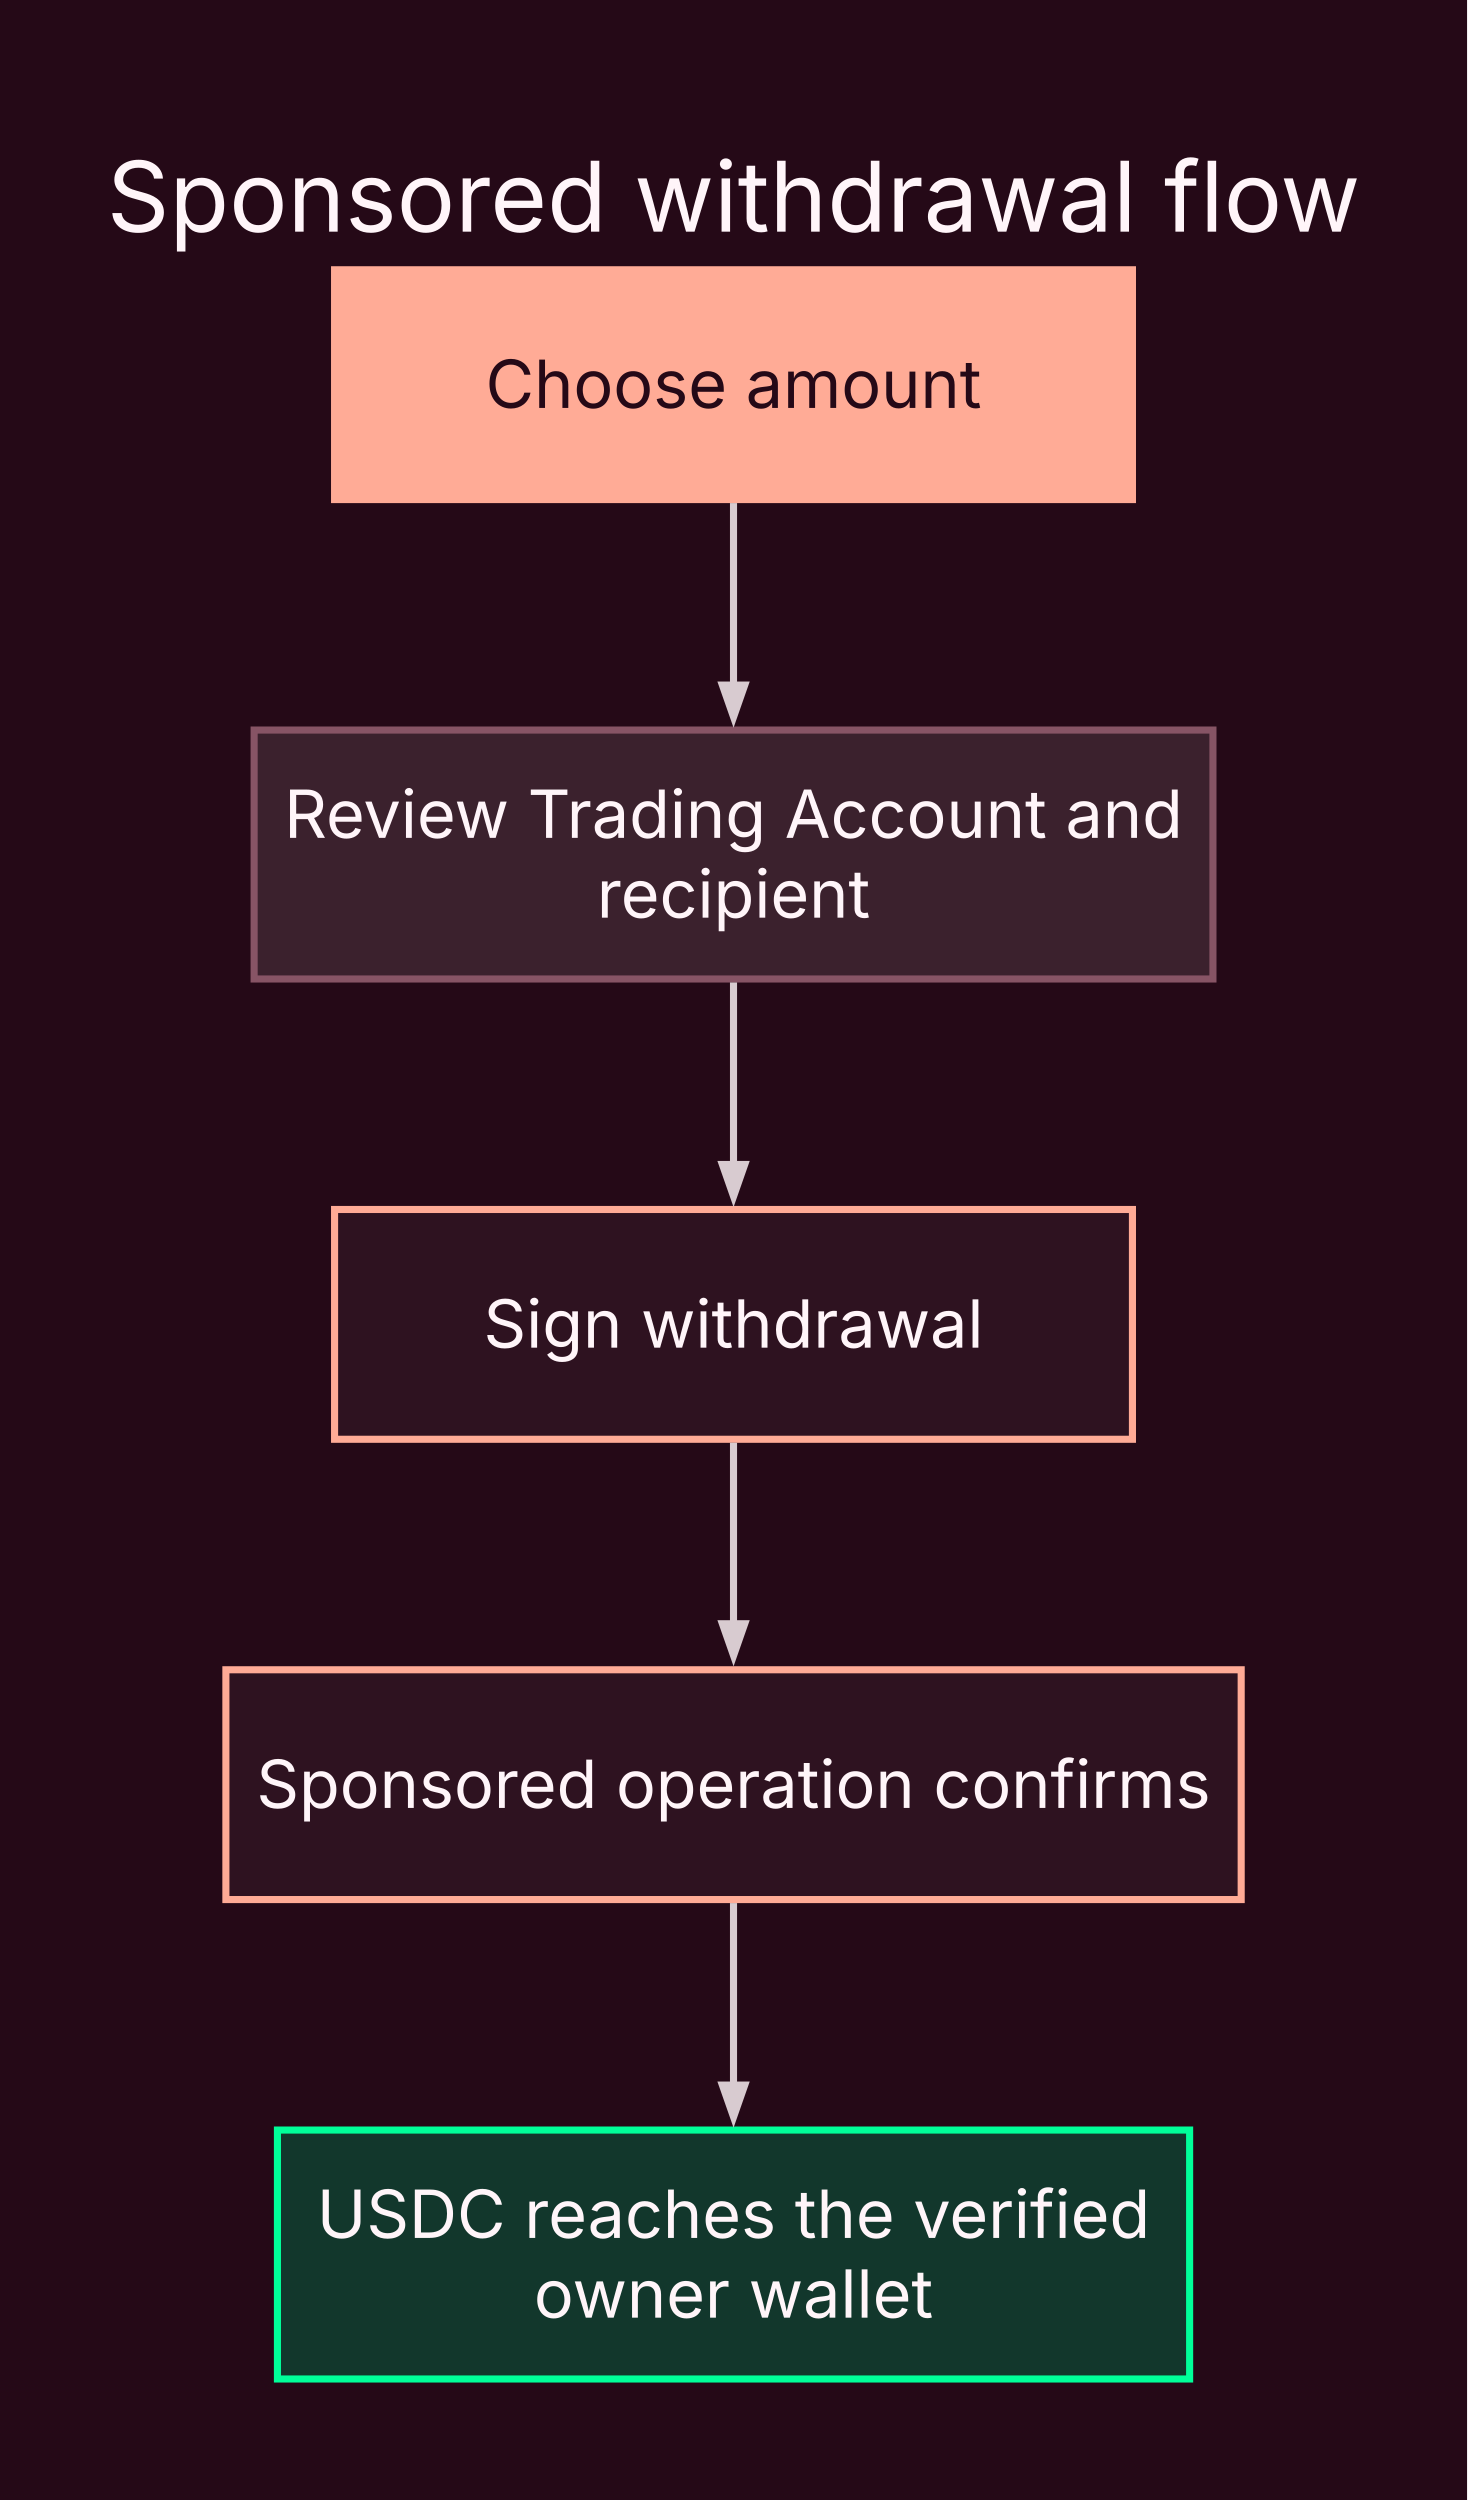
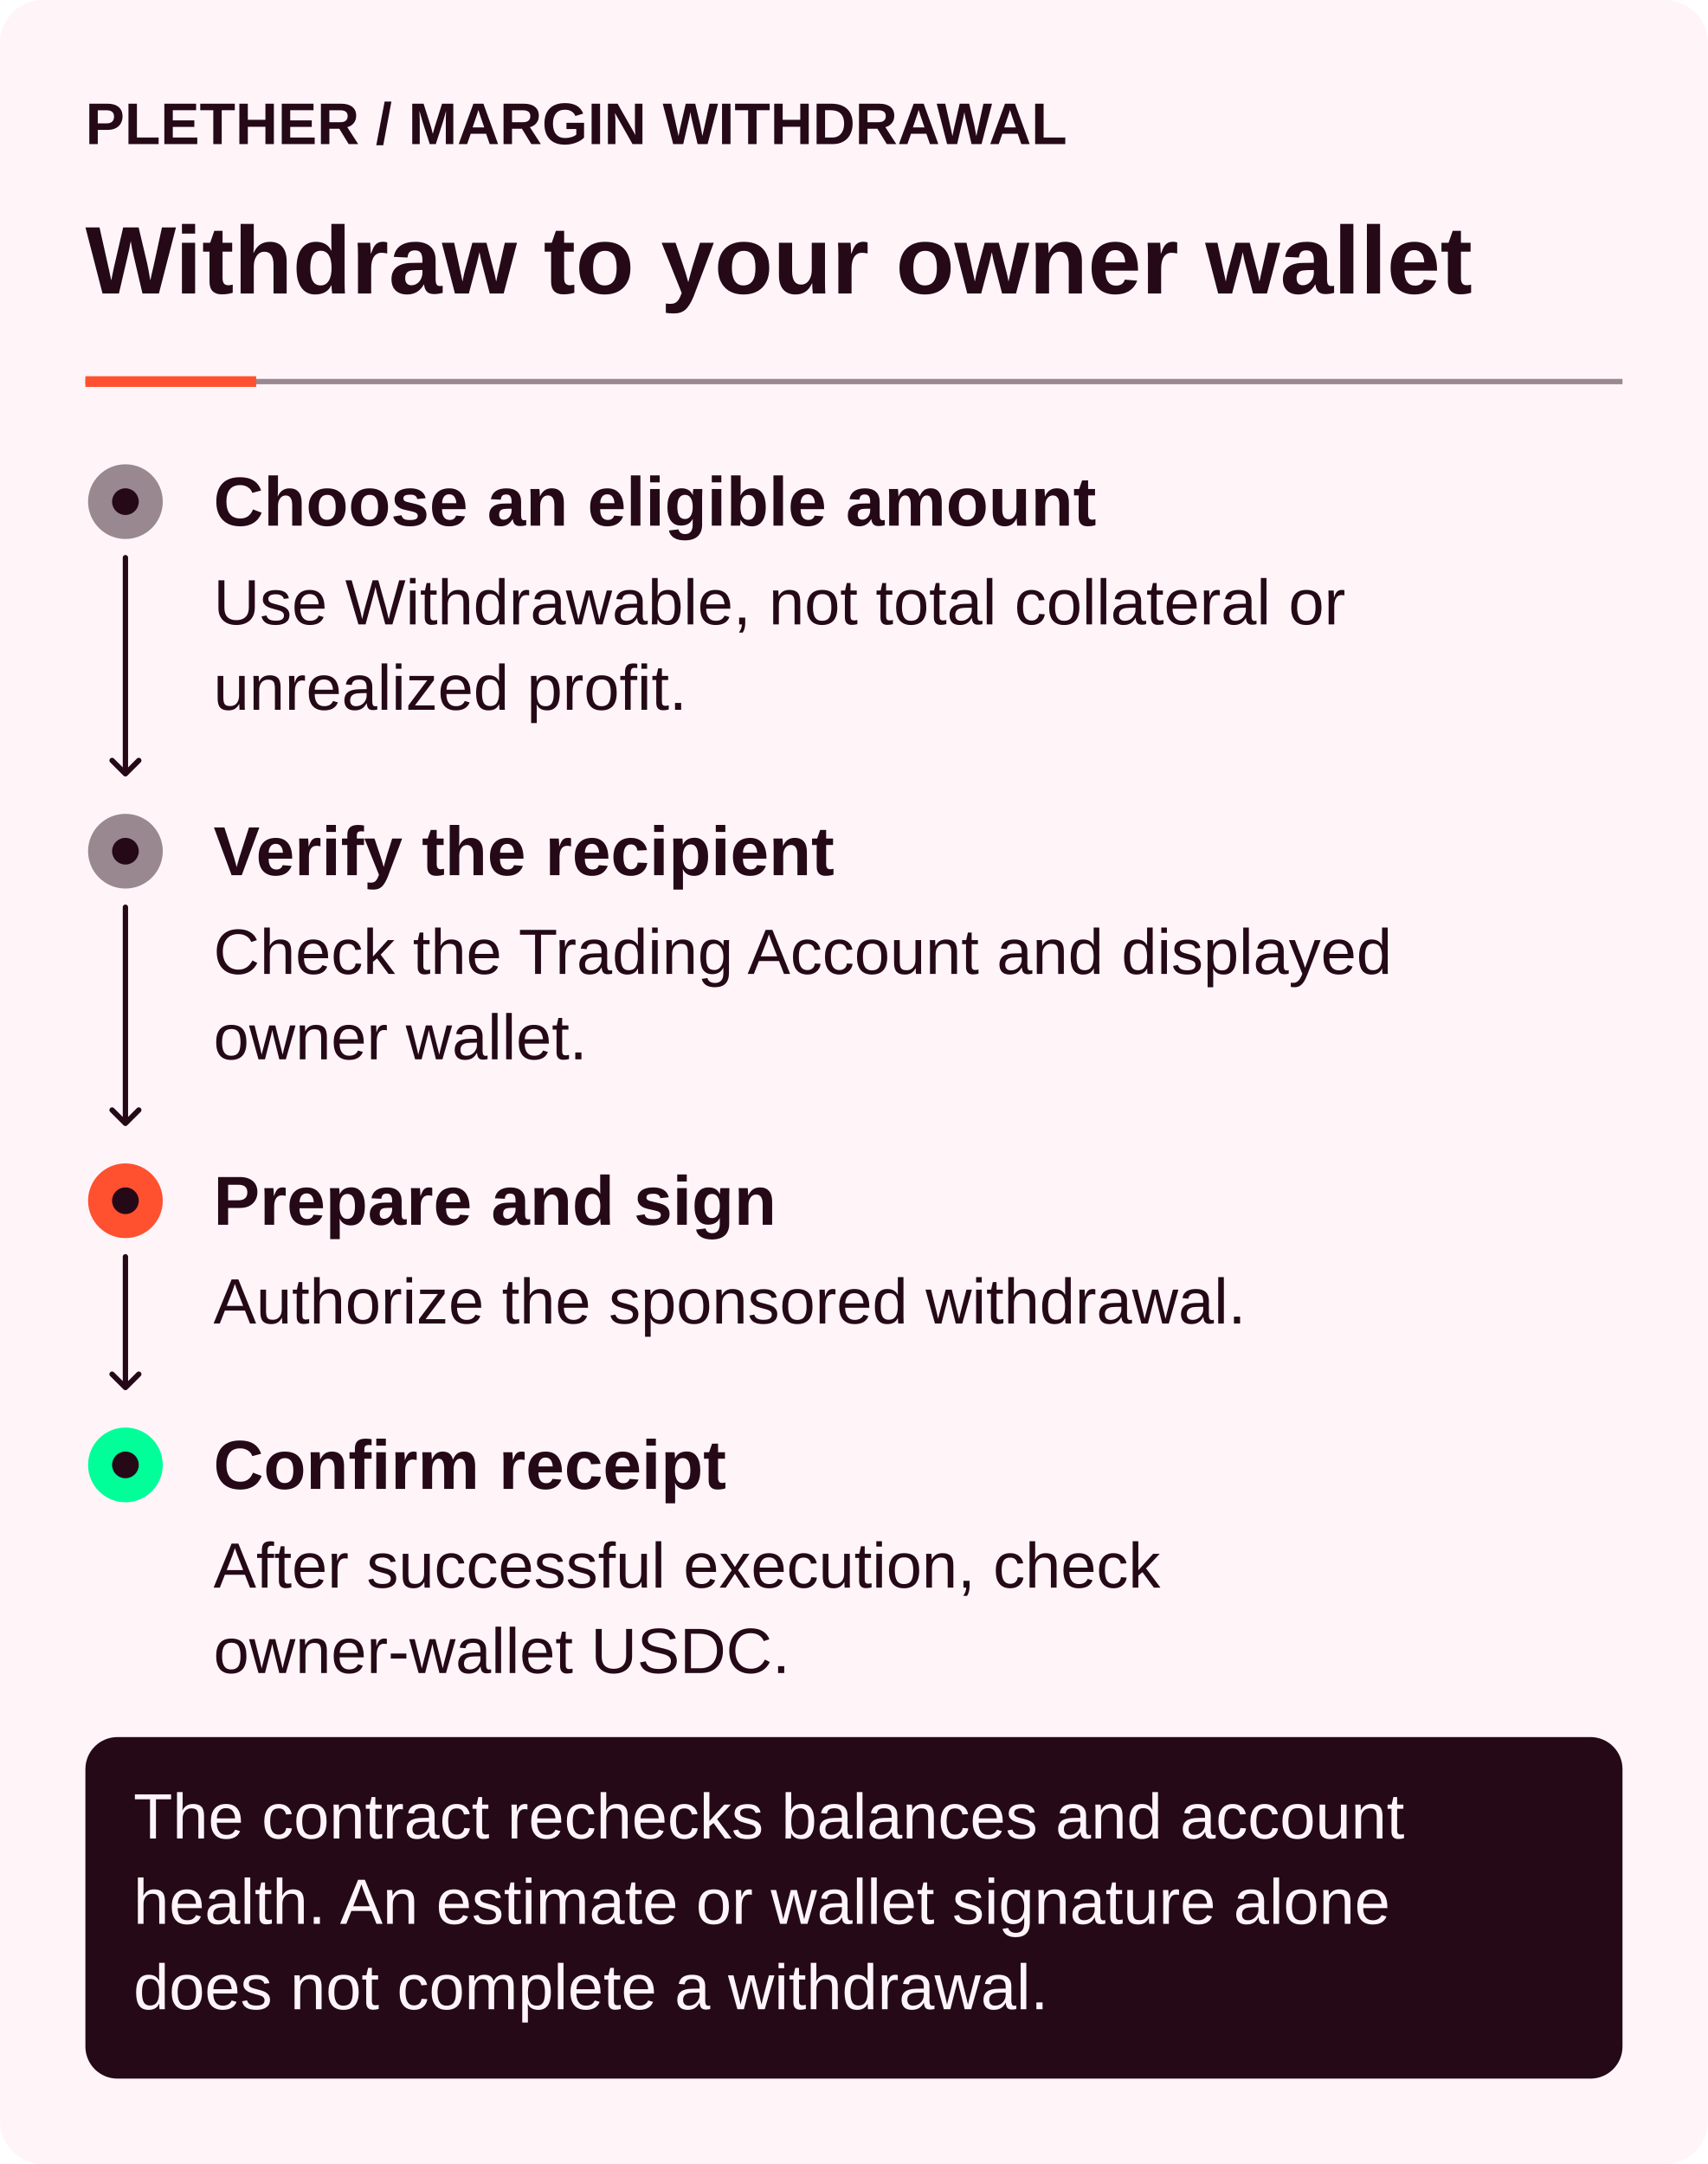
- <svg xmlns="http://www.w3.org/2000/svg" xmlns:xlink="http://www.w3.org/1999/xlink" role="img" aria-labelledby="sponsored-withdrawal-flow-title sponsored-withdrawal-flow-description" focusable="false" width="331pt" height="564pt" viewBox="0.00 0.00 331.00 564.00">
-   <style>text { font-family: "Uncut Sans", Inter, ui-sans-serif, system-ui, -apple-system, BlinkMacSystemFont, "Segoe UI", sans-serif; }</style>
-   <g id="graph0" class="graph" transform="scale(1 1) rotate(0) translate(27.36 536.7)">
-     <polygon fill="#250917" stroke="none" points="-27.36,27.36 -27.36,-536.7 303.61,-536.7 303.61,27.36 -27.36,27.36" />
-     <text xml:space="preserve" text-anchor="middle" x="138.12" y="-484.44" font-family="Arial" font-size="22.00" fill="#fff5f9">Sponsored withdrawal flow</text>
-     <g id="node1" class="node">
-       <g id="a_node1">
-         <a xlink:title="Choose amount">
-           <polygon fill="#ffab96" stroke="#ffab96" stroke-width="1.6" points="228.12,-475.84 48.12,-475.84 48.12,-424 228.12,-424 228.12,-475.84" />
-           <text xml:space="preserve" text-anchor="middle" x="138.12" y="-444.67" font-family="Arial" font-size="15.00" fill="#250917">Choose amount</text>
-         </a>
-       </g>
-     </g>
-     <g id="node2" class="node">
-       <g id="a_node2">
-         <a xlink:title="Review Trading Account and recipient">
-           <polygon fill="#3b212d" stroke="#875465" stroke-width="1.6" points="246.28,-372 29.97,-372 29.97,-315.84 246.28,-315.84 246.28,-372" />
-           <text xml:space="preserve" text-anchor="middle" x="138.12" y="-347.67" font-family="Arial" font-size="15.00" fill="#fff5f9">Review Trading Account and</text>
-           <text xml:space="preserve" text-anchor="middle" x="138.12" y="-329.67" font-family="Arial" font-size="15.00" fill="#fff5f9">recipient</text>
-         </a>
-       </g>
-     </g>
-     <g id="edge1" class="edge">
-       <path fill="none" stroke="#d8cbd0" stroke-width="1.6" d="M138.12,-423.21C138.12,-410.82 138.12,-395.73 138.12,-382.11" />
-       <polygon fill="#d8cbd0" stroke="#d8cbd0" stroke-width="1.6" points="140.65,-382.14 138.13,-374.94 135.61,-382.14 140.65,-382.14" />
-     </g>
-     <g id="node3" class="node">
-       <g id="a_node3">
-         <a xlink:title="Sign withdrawal">
-           <polygon fill="#2e1220" stroke="#ffab96" stroke-width="1.6" points="228.12,-263.84 48.12,-263.84 48.12,-212 228.12,-212 228.12,-263.84" />
-           <text xml:space="preserve" text-anchor="middle" x="138.12" y="-232.67" font-family="Arial" font-size="15.00" fill="#fff5f9">Sign withdrawal</text>
-         </a>
-       </g>
-     </g>
-     <g id="edge2" class="edge">
-       <path fill="none" stroke="#d8cbd0" stroke-width="1.6" d="M138.12,-315.05C138.12,-302.36 138.12,-287.22 138.12,-273.79" />
-       <polygon fill="#d8cbd0" stroke="#d8cbd0" stroke-width="1.6" points="140.65,-273.99 138.13,-266.79 135.61,-273.99 140.65,-273.99" />
-     </g>
-     <g id="node4" class="node">
-       <g id="a_node4">
-         <a xlink:title="Sponsored operation confirms">
-           <polygon fill="#2e1220" stroke="#ffab96" stroke-width="1.6" points="252.65,-160 23.6,-160 23.6,-108.16 252.65,-108.16 252.65,-160" />
-           <text xml:space="preserve" text-anchor="middle" x="138.12" y="-128.83" font-family="Arial" font-size="15.00" fill="#fff5f9">Sponsored operation confirms</text>
-         </a>
-       </g>
-     </g>
-     <g id="edge3" class="edge">
-       <path fill="none" stroke="#d8cbd0" stroke-width="1.6" d="M138.12,-211.22C138.12,-198.8 138.12,-183.7 138.12,-170.23" />
-       <polygon fill="#d8cbd0" stroke="#d8cbd0" stroke-width="1.6" points="140.65,-170.39 138.13,-163.19 135.61,-170.39 140.65,-170.39" />
-     </g>
-     <g id="node5" class="node">
-       <g id="a_node5">
-         <a xlink:title="USDC reaches the verified owner wallet">
-           <polygon fill="#12372c" stroke="#00ff99" stroke-width="1.6" points="241.02,-56.16 35.23,-56.16 35.23,0 241.02,0 241.02,-56.16" />
-           <text xml:space="preserve" text-anchor="middle" x="138.12" y="-31.83" font-family="Arial" font-size="15.00" fill="#fff5f9">USDC reaches the verified</text>
-           <text xml:space="preserve" text-anchor="middle" x="138.12" y="-13.83" font-family="Arial" font-size="15.00" fill="#fff5f9">owner wallet</text>
-         </a>
-       </g>
-     </g>
-     <g id="edge4" class="edge">
-       <path fill="none" stroke="#d8cbd0" stroke-width="1.6" d="M138.12,-107.37C138.12,-94.98 138.12,-79.89 138.12,-66.27" />
-       <polygon fill="#d8cbd0" stroke="#d8cbd0" stroke-width="1.6" points="140.65,-66.3 138.13,-59.1 135.61,-66.3 140.65,-66.3" />
-     </g>
-   </g>
+ <svg xmlns="http://www.w3.org/2000/svg" width="640" height="811" viewBox="0 0 640 811" role="img" aria-labelledby="sponsored-withdrawal-flow-title sponsored-withdrawal-flow-desc" focusable="false">
+   <style>text{font-family:Arial,Helvetica,sans-serif}</style>
+   <rect width="640" height="811" rx="16" fill="#FFF5F9" />
+   <text x="32" y="54" font-size="22" font-weight="700" fill="#250917" data-max-width="576">PLETHER / MARGIN WITHDRAWAL</text>
+   <text x="32" y="110" font-size="36" font-weight="700" fill="#250917" data-max-width="576">Withdraw to your owner wallet</text>
+   <path d="M32 143 L608 143" stroke="#9A8890" stroke-width="2" fill="none" />
+   <path d="M32 143 h64" stroke="#FF512F" stroke-width="4" fill="none" />
+   <circle cx="47" cy="188" r="14" fill="#9A8890" />
+   <circle cx="47" cy="188" r="5" fill="#250917" />
+   <text x="80" y="197" font-size="26" font-weight="700" fill="#250917" data-max-width="528">Choose an eligible amount</text>
+   <text x="80" y="234" font-size="24" font-weight="400" fill="#250917" data-max-width="528">Use Withdrawable, not total collateral or</text>
+   <text x="80" y="266" font-size="24" font-weight="400" fill="#250917" data-max-width="528">unrealized profit.</text>
+   <path d="M47 209 V290 m-5 -5 5 5 5 -5" stroke="#250917" stroke-width="2" stroke-linecap="round" stroke-linejoin="round" fill="none" />
+   <circle cx="47" cy="319" r="14" fill="#9A8890" />
+   <circle cx="47" cy="319" r="5" fill="#250917" />
+   <text x="80" y="328" font-size="26" font-weight="700" fill="#250917" data-max-width="528">Verify the recipient</text>
+   <text x="80" y="365" font-size="24" font-weight="400" fill="#250917" data-max-width="528">Check the Trading Account and displayed</text>
+   <text x="80" y="397" font-size="24" font-weight="400" fill="#250917" data-max-width="528">owner wallet.</text>
+   <path d="M47 340 V421 m-5 -5 5 5 5 -5" stroke="#250917" stroke-width="2" stroke-linecap="round" stroke-linejoin="round" fill="none" />
+   <circle cx="47" cy="450" r="14" fill="#FF512F" />
+   <circle cx="47" cy="450" r="5" fill="#250917" />
+   <text x="80" y="459" font-size="26" font-weight="700" fill="#250917" data-max-width="528">Prepare and sign</text>
+   <text x="80" y="496" font-size="24" font-weight="400" fill="#250917" data-max-width="528">Authorize the sponsored withdrawal.</text>
+   <path d="M47 471 V520 m-5 -5 5 5 5 -5" stroke="#250917" stroke-width="2" stroke-linecap="round" stroke-linejoin="round" fill="none" />
+   <circle cx="47" cy="549" r="14" fill="#00FF99" />
+   <circle cx="47" cy="549" r="5" fill="#250917" />
+   <text x="80" y="558" font-size="26" font-weight="700" fill="#250917" data-max-width="528">Confirm receipt</text>
+   <text x="80" y="595" font-size="24" font-weight="400" fill="#250917" data-max-width="528">After successful execution, check</text>
+   <text x="80" y="627" font-size="24" font-weight="400" fill="#250917" data-max-width="528">owner-wallet USDC.</text>
+   <rect x="32" y="651" width="576" height="128" rx="12" fill="#250917" stroke="none" />
+   <text x="50" y="689" font-size="24" font-weight="400" fill="#FFF5F9" data-max-width="540">The contract rechecks balances and account</text>
+   <text x="50" y="721" font-size="24" font-weight="400" fill="#FFF5F9" data-max-width="540">health. An estimate or wallet signature alone</text>
+   <text x="50" y="753" font-size="24" font-weight="400" fill="#FFF5F9" data-max-width="540">does not complete a withdrawal.</text>
</svg>
